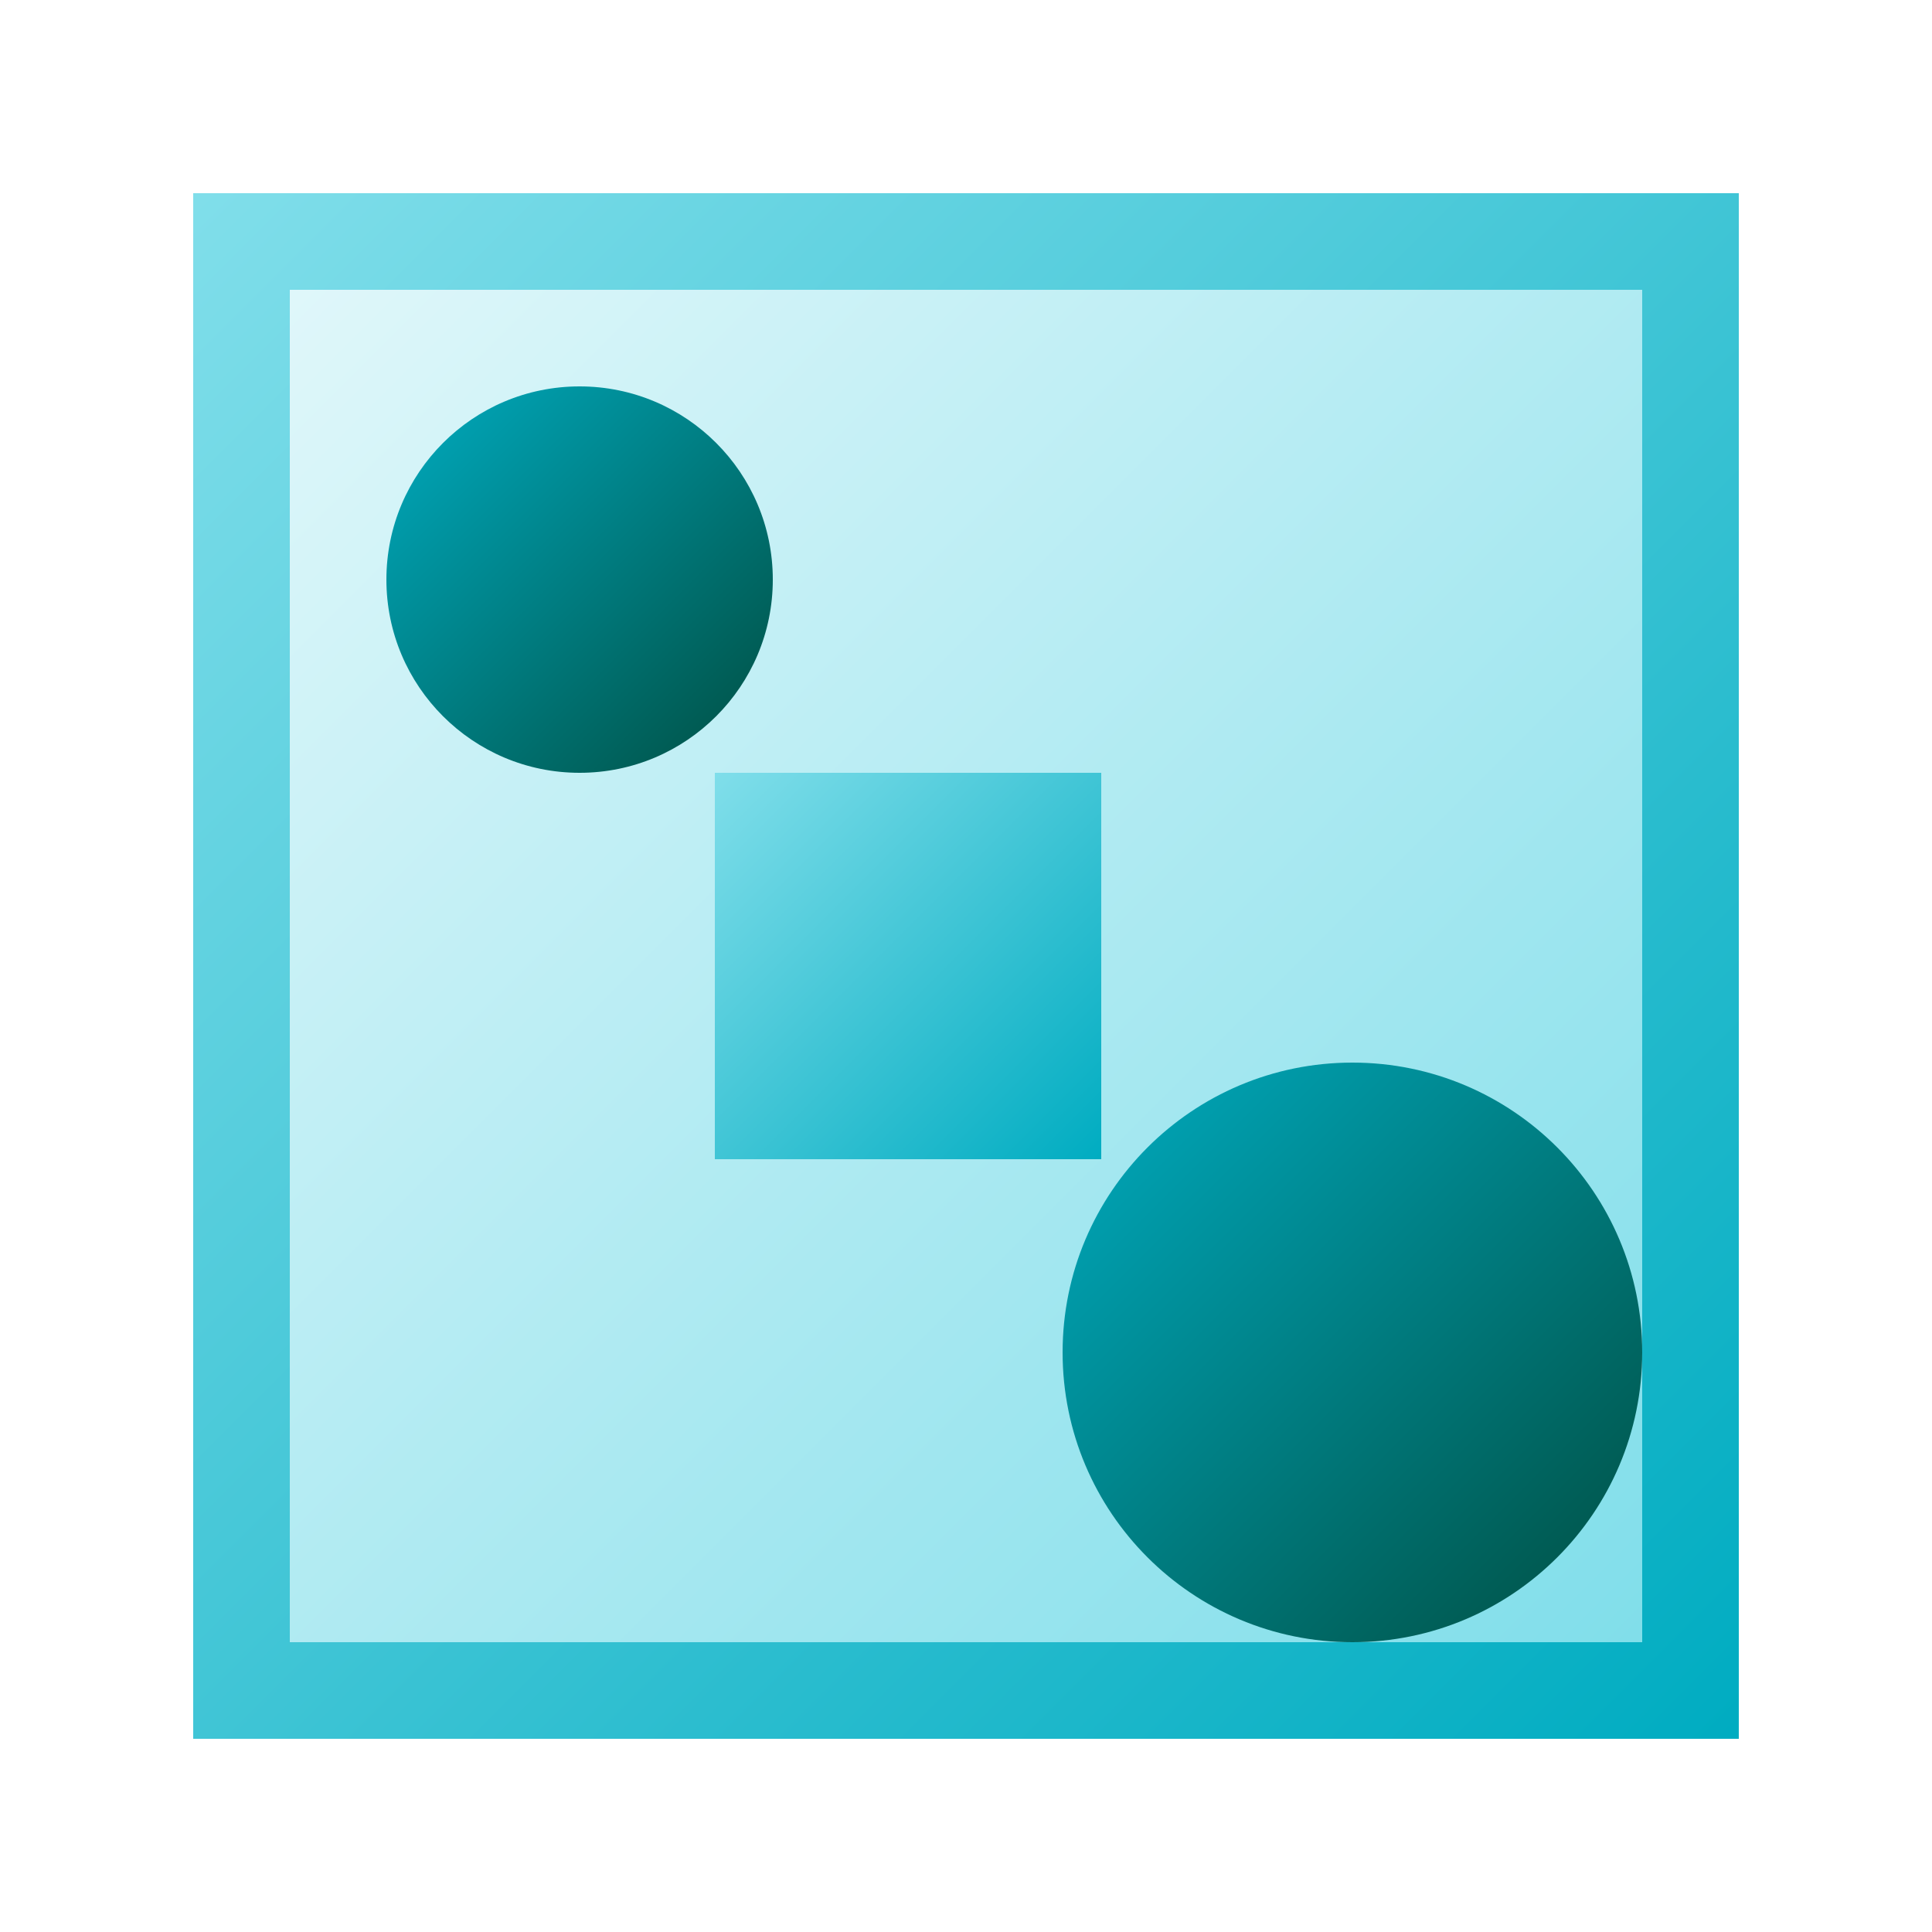
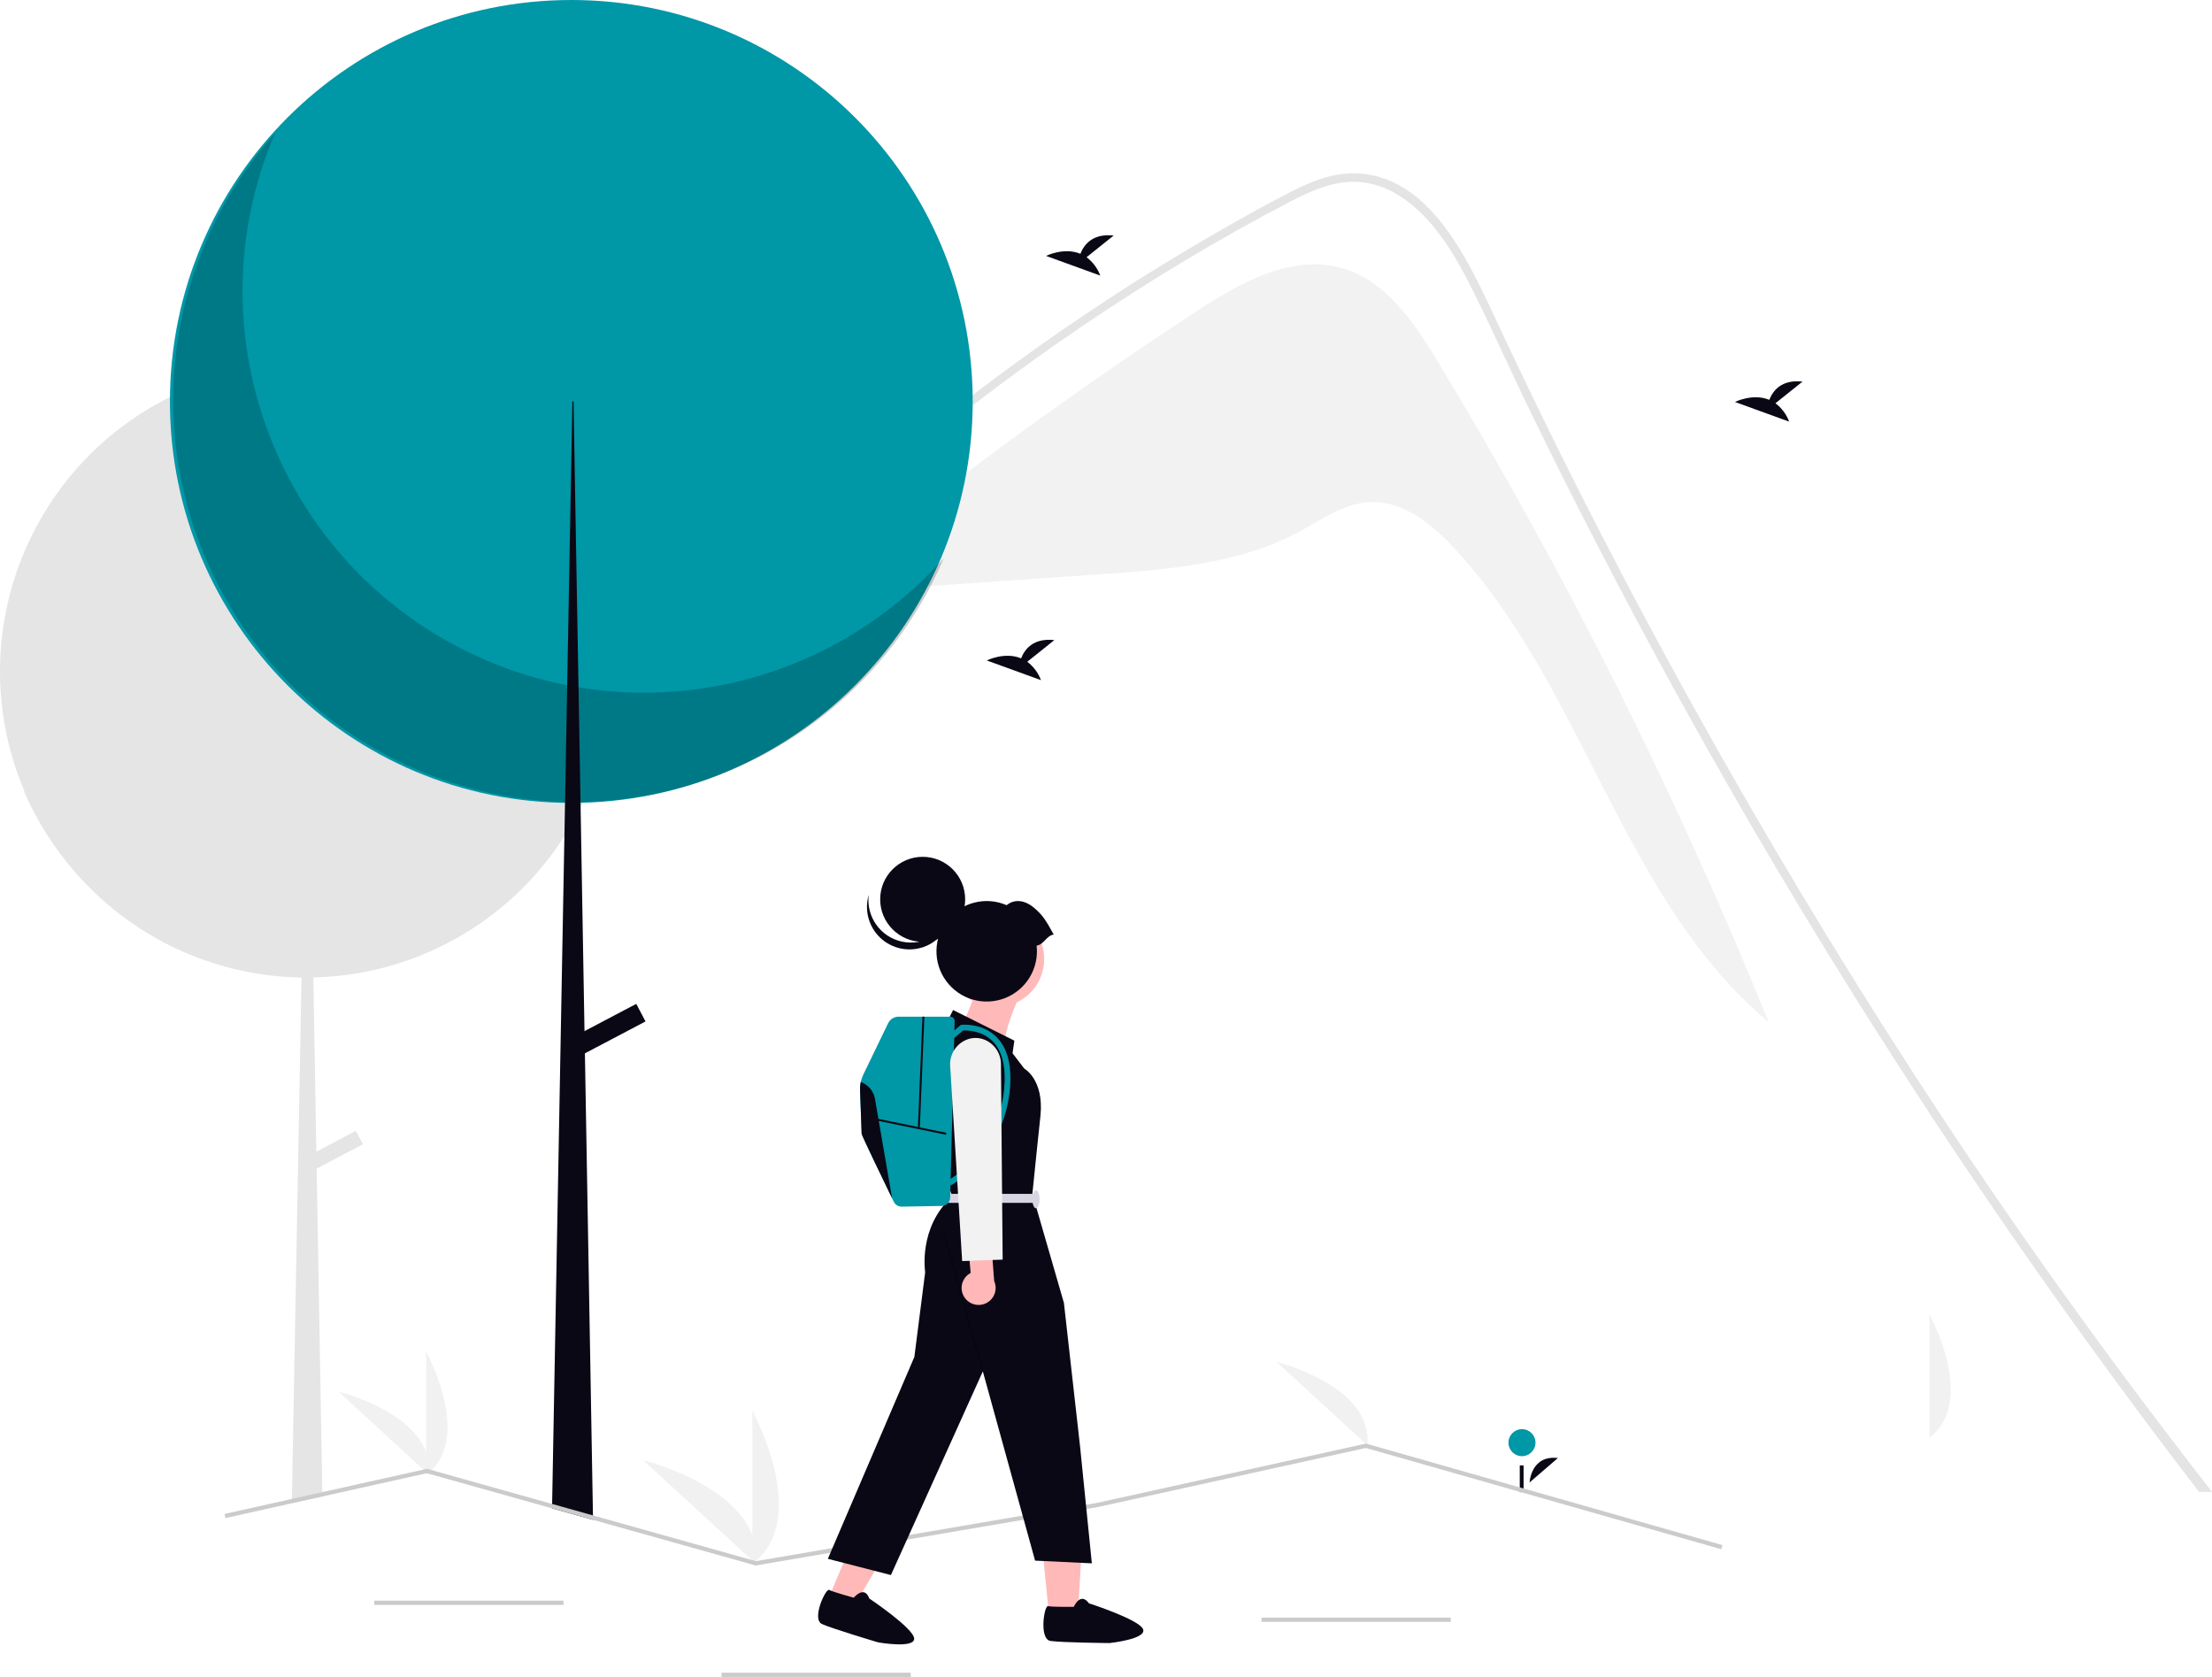
- <svg xmlns="http://www.w3.org/2000/svg" version="1.1" viewBox="0 0 100 100">
-   <defs>
-     <style>
-       .cls-1 {
-         fill: url(#grad1);
-       }
- 
-       .cls-2 {
-         fill: url(#grad2);
-       }
- 
-       .cls-3 {
-         fill: url(#grad3);
-       }
-     </style>
-     <linearGradient id="grad1" x1="0%" y1="0%" x2="100%" y2="100%">
-       <stop offset="0%" style="stop-color:#80deea;stop-opacity:1" />
-       <stop offset="100%" style="stop-color:#00acc1;stop-opacity:1" />
-     </linearGradient>
-     <linearGradient id="grad2" x1="0%" y1="0%" x2="100%" y2="100%">
-       <stop offset="0%" style="stop-color:#e0f7fa;stop-opacity:1" />
-       <stop offset="100%" style="stop-color:#80deea;stop-opacity:1" />
-     </linearGradient>
-     <linearGradient id="grad3" x1="0%" y1="0%" x2="100%" y2="100%">
-       <stop offset="0%" style="stop-color:#00acc1;stop-opacity:1" />
-       <stop offset="100%" style="stop-color:#004d40;stop-opacity:1" />
-     </linearGradient>
-   </defs>
-   <g>
-     <g id="Layer_1">
-       <rect class="cls-1" x="10" y="10" width="80" height="80" />
-       <rect class="cls-2" x="15" y="15" width="70" height="70" />
-       <circle class="cls-3" cx="30" cy="30" r="10" />
-       <circle class="cls-3" cx="70" cy="70" r="15" />
-       <rect class="cls-1" x="37" y="40" width="20" height="20" />
+ <svg xmlns="http://www.w3.org/2000/svg" width="1044.53" height="791.716" viewBox="0 0 1044.53 791.716" role="img" artist="Katerina Limpitsouni" source="https://undraw.co/">
+   <g id="Group_144" data-name="Group 144" transform="translate(-438 -144)">
+     <g id="Group_143" data-name="Group 143" transform="translate(-115.33 -0.142)">
+       <path id="Path_406-3895" data-name="Path 406" d="M727.256,366.754c-11.134-18.414-24.327-38.076-44.989-44.089-23.927-6.963-48.507,6.87-69.356,20.52A2021.019,2021.019,0,0,0,433.051,475.7l.063.715,134.214-9.256c32.323-2.229,65.757-4.766,94.322-20.057,10.839-5.8,21.405-13.553,33.688-14.093,15.26-.671,28.566,9.987,39.023,21.122C796.216,520,814.115,620.727,883.51,678.6A2202.248,2202.248,0,0,0,727.256,366.754Z" transform="translate(505.042 -51.854)" fill="#f2f2f2" />
+       <path id="Path_407-3896" data-name="Path 407" d="M1139.035,913.705h-6.126Q1052.925,809.79,982.393,699.052q-49.257-77.261-93.622-157.513-2.613-4.725-5.212-9.465Q865.2,498.582,847.7,464.641q-15.5-30.051-30.3-60.45c-2.816-5.792-5.56-11.6-8.289-17.435-6.431-13.7-12.732-27.481-19.511-41-6.838-13.661-15-27.888-26.61-38.152a58.328,58.328,0,0,0-4.674-3.775,48.9,48.9,0,0,0-5.778-3.644c-.2-.116-.406-.218-.61-.334a39.728,39.728,0,0,0-15.853-4.573c-11.541-.755-22.183,4.021-32.2,9.218q-25.347,13.218-49.925,27.96A1053.966,1053.966,0,0,0,500.462,444.708l-.363.319A1060.655,1060.655,0,0,0,334.543,628.8c-1.466,2.091-4.921.087-3.44-2q8.71-12.347,17.784-24.418A1063.718,1063.718,0,0,1,502.058,438.045q9.516-8.275,19.25-16.317a1066.25,1066.25,0,0,1,99.923-73.371q15.94-10.343,32.243-20.063,10.8-6.467,21.747-12.674c9.233-5.226,18.51-10.394,27.946-15.229,9.247-4.762,19.061-9.03,29.63-9.189a44.21,44.21,0,0,1,21.834,5.313c.2.116.421.218.624.348a58.176,58.176,0,0,1,11.323,8.275c15.345,14.212,25.609,36.511,33.593,53.627q6.032,12.957,12.209,25.8,23.322,48.8,48.459,96.729,13.436,25.587,27.38,50.956c1.423,2.628,2.874,5.255,4.326,7.868q50.39,91.045,107.109,178.418C1044.556,787.695,1089.154,849.626,1139.035,913.705Z" transform="translate(458.825 -65.229)" fill="#e4e4e4" />
+       <path id="Path_563-3897" data-name="Path 563" d="M930.428,385.006s-7.043,16.363-5.386,18.7-20.3-7.792-20.3-7.792,7.043-16.363,7.043-18.311S930.428,385.006,930.428,385.006Z" transform="translate(103.332 231.562)" fill="#ffb9b9" />
+       <path id="Path_2320-3898" data-name="Path 2320" d="M915.6,754.032s.622-13.027,13.366-11.513" transform="translate(360.014 90)" fill="#090814" />
+       <circle id="Ellipse_422" data-name="Ellipse 422" cx="6.379" cy="6.379" r="6.379" transform="translate(1265.639 818.878)" fill="#0097a7" />
+       <rect id="Rectangle_626" data-name="Rectangle 626" width="1.801" height="12.604" transform="translate(1270.979 835.998)" fill="#090814" />
+       <path id="Path_2321-3899" data-name="Path 2321" d="M482.565,371.062q0,4.785-.31,9.49a143.754,143.754,0,0,1-13.47,52.19c-.06.14-.13.27-.19.4-.36.76-.73,1.52-1.11,2.27a142.036,142.036,0,0,1-7.65,13.5,144.462,144.462,0,0,1-118.56,66.72l1.43,82.24,18.65-9.82,3.33,6.33-21.84,11.5,2.67,152.74.03,2.04-14.42,3.21.03-2.05,4.54-246.18a144.175,144.175,0,0,1-102-44.38c-.91-.94-1.81-1.91-2.69-2.87-.04-.04-.07-.08-.1-.11a144.768,144.768,0,0,1-26.34-40.76c.14.16.29.31.43.47a144.642,144.642,0,0,1,68.58-186.38c.5-.25,1.01-.49,1.51-.74a144.752,144.752,0,0,1,187.53,56.93c.88,1.48,1.73,2.99,2.55,4.51A143.852,143.852,0,0,1,482.565,371.062Z" transform="translate(360.014 90)" fill="#e5e5e5" />
+       <circle id="Ellipse_423" data-name="Ellipse 423" cx="189.539" cy="189.539" r="189.539" transform="translate(633.573 144.142)" fill="#0097a7" />
+       <path id="Path_2322-3900" data-name="Path 2322" d="M323.149,117.084C282,213.344,326.672,324.739,422.933,365.891a189.554,189.554,0,0,0,216.045-48.2c-41.147,96.263-152.54,140.944-248.8,99.8s-140.944-152.54-99.8-248.8a189.556,189.556,0,0,1,32.772-51.6Z" transform="translate(360.014 90)" opacity="0.2" style="isolation: isolate" />
+       <path id="Path_2323-3901" data-name="Path 2323" d="M280.01,717.56l-19.36-5.43.04-2.08,5.8-315.28.29-15.72.01-.46,1.01-55.08,1.47-79.84v-.01l1-54.12h.53l1.02,58.63,1.33,76.31.95,54.15v.4l.04,2.23v.01l1.84,105.55.19,10.49,3.8,218.15Z" transform="translate(553.359 144.142)" fill="#090814" />
+       <rect id="Rectangle_627" data-name="Rectangle 627" width="35.408" height="9.373" transform="translate(822.448 634.589) rotate(-27.766)" fill="#090814" />
+       <rect id="Rectangle_628" data-name="Rectangle 628" width="89.372" height="2" transform="translate(730.028 899.858)" fill="#cbcbcb" />
+       <rect id="Rectangle_629" data-name="Rectangle 629" width="89.372" height="2" transform="translate(894.027 933.858)" fill="#cbcbcb" />
+       <rect id="Rectangle_630" data-name="Rectangle 630" width="89.372" height="2" transform="translate(1149.027 907.858)" fill="#cbcbcb" />
+       <path id="Path_2324-3902" data-name="Path 2324" d="M837.565,736.482V678.308S860.236,719.551,837.565,736.482Z" transform="translate(626.864 86.365)" fill="#f1f1f1" />
+       <path id="Path_2325-3903" data-name="Path 2325" d="M838.965,736.472,796.111,697.13S841.825,708.321,838.965,736.472Z" transform="translate(360.014 90)" fill="#f1f1f1" />
+       <path id="Path_2326-3904" data-name="Path 2326" d="M394.565,750.482V692.308S417.236,733.551,394.565,750.482Z" transform="translate(360.014 90)" fill="#f1f1f1" />
+       <path id="Path_2327-3905" data-name="Path 2327" d="M395.965,750.472,353.111,711.13S398.825,722.321,395.965,750.472Z" transform="translate(360.014 90)" fill="#f1f1f1" />
+       <path id="Path_2328-3906" data-name="Path 2328" d="M548.565,792.482v-72.34S576.757,771.428,548.565,792.482Z" transform="translate(360.014 90)" fill="#f1f1f1" />
+       <path id="Path_2329-3907" data-name="Path 2329" d="M550.306,792.469l-53.29-48.921S553.862,757.463,550.306,792.469Z" transform="translate(360.014 90)" fill="#f1f1f1" />
+       <path id="Path_2330-3908" data-name="Path 2330" d="M813.31,729.49l-.55,1.93-167.83-47.8L518.5,711.49,356.81,739.11l-.22-.06-76.58-21.49-19.36-5.43-59.13-16.6L152.2,706.52l-14.42,3.21-31.35,6.99-.43-1.95,31.81-7.09,14.36-3.2,49.41-11.01.24.06,58.87,16.52,19.28,5.41,76.94,21.6,161.2-27.53,126.88-27.97.25.06Z" transform="translate(553.359 144.142)" fill="#cbcbcb" />
+       <path id="Path_2331-3909" data-name="Path 2331" d="M706.4,175.579l12.795-10.233c-9.94-1.1-14.024,4.324-15.7,8.615-7.765-3.224-16.219,1-16.219,1l25.6,9.294a19.372,19.372,0,0,0-6.481-8.677Z" transform="translate(360.014 90)" fill="#090814" />
+       <path id="Path_2332-3910" data-name="Path 2332" d="M236.4,171.579l12.795-10.233c-9.94-1.1-14.024,4.324-15.7,8.615-7.765-3.224-16.219,1-16.219,1l25.6,9.294a19.372,19.372,0,0,0-6.481-8.677Z" transform="translate(1155.317 162.953)" fill="#090814" />
+       <path id="Path_2333-3911" data-name="Path 2333" d="M678.4,366.579l12.795-10.233c-9.94-1.1-14.024,4.324-15.7,8.615-7.765-3.224-16.219,1-16.219,1l25.6,9.294a19.372,19.372,0,0,0-6.481-8.677Z" transform="translate(360.014 90)" fill="#090814" />
+       <path id="Path_2334-3912" data-name="Path 2334" d="M398.156,756.7l12.275,4.03,23.432-39.927-18.117-5.949Z" transform="translate(547.437 139.618)" fill="#ffb9b9" />
+       <path id="Path_2336-3913" data-name="Path 2336" d="M494.157,762.733h13.534l2.464-40.237-19.955.611Z" transform="translate(554.548 144.142)" fill="#ffb9b9" />
+       <path id="Path_2338-3914" data-name="Path 2338" d="M639.975,537.805l3.4-6.807,28.931,14.466-.851,5.956,5.531,7.233s9.36,5.106,7.658,22.124l-1.7,16.167-2.127,20.848,14.891,51.481,7.658,68.074,5.531,54.884-26.8-1.276-24.677-89.347-43.4,96.154L584.24,790.1l40.844-95.3,5.106-39.993s-3.4-21.273,12.764-35.739L640.4,611.41v-9.437l-8.509-45.022Z" transform="translate(360.014 90)" fill="#090814" />
+       <rect id="Rectangle_631" data-name="Rectangle 631" width="1" height="68.961" transform="translate(998.231 725.372) rotate(-15.751)" opacity="0.2" />
+       <rect id="Rectangle_632" data-name="Rectangle 632" width="41.695" height="4.255" transform="translate(1042.535 712.046) rotate(180)" fill="#d6d6e3" />
+       <ellipse id="Ellipse_424" data-name="Ellipse 424" cx="1.702" cy="4.255" rx="1.702" ry="4.255" transform="translate(1040.834 706.09)" fill="#d6d6e3" />
+       <circle id="Ellipse_425" data-name="Ellipse 425" cx="22.682" cy="22.682" r="22.682" transform="translate(992.949 605.923) rotate(-61.337)" fill="#ffb9b9" />
+       <circle id="Ellipse_426" data-name="Ellipse 426" cx="20.066" cy="20.066" r="20.066" transform="translate(968.959 548.669)" fill="#090814" />
+       <path id="Path_2339-3915" data-name="Path 2339" d="M603.546,476.586a20.067,20.067,0,1,0,39.143,8.229,20.067,20.067,0,0,1-39.143-8.229Z" transform="translate(360.014 90)" fill="#090814" />
+       <path id="Path_2340-3916" data-name="Path 2340" d="M682.818,500.6a23.724,23.724,0,1,1-14.157-19.1c3.963-3.2,8.875-2.205,12.87,1.167,4.517,3.814,5.857,6.433,9.36,12.7C687.446,495.857,686.263,500.117,682.818,500.6Z" transform="translate(360.014 90)" fill="#090814" />
+       <path id="Path_2341-3917" data-name="Path 2341" d="M599.444,568.812c.254,6.722.757,19.953.757,20.628,0,.712,10.031,21.48,14.364,30.419v0c.308.63.585,1.2.83,1.7a4.028,4.028,0,0,0,3.7,2.275l18.937-.34A4.036,4.036,0,0,0,642,619.569l2.112-83.315a2.06,2.06,0,0,0-2.058-2.112H617.634a5.491,5.491,0,0,0-4.941,3.1l-11.721,24.25a15.5,15.5,0,0,0-1.528,7.32Z" transform="translate(360.014 90)" fill="#0097a7" />
+       <path id="Path_2342-3918" data-name="Path 2342" d="M642.331,613.852a54.233,54.233,0,0,0,12.939-10.936,60.009,60.009,0,0,0,14.955-34.888c.963-11.072-1.234-19.3-6.53-24.463-6.732-6.559-15.894-5.606-16.281-5.562l-.41.046L640.8,543.3l1.757,2.076,5.555-4.7c1.7-.085,8.641-.1,13.712,4.856,4.667,4.565,6.584,12.054,5.7,22.258a57.309,57.309,0,0,1-14.208,33.237,52.654,52.654,0,0,1-12.29,10.44Z" transform="translate(360.014 90)" fill="#0097a7" />
+       <rect id="Rectangle_633" data-name="Rectangle 633" width="0.906" height="33.78" transform="matrix(0.201, -0.98, 0.98, 0.201, 966.918, 673.086)" fill="#090814" />
+       <rect id="Rectangle_634" data-name="Rectangle 634" width="52.695" height="0.907" transform="matrix(0.041, -0.999, 0.999, 0.041, 986.763, 676.77)" fill="#090814" />
+       <path id="Path_2343-3919" data-name="Path 2343" d="M599.444,568.812c.254,6.722.757,19.953.757,20.628,0,.712,10.031,21.48,14.364,30.419l-8.077-46.9a10.338,10.338,0,0,0-6.713-7.973,15.215,15.215,0,0,0-.331,3.826Z" transform="translate(360.014 90)" fill="#090814" />
+       <path id="Path_2344-3920" data-name="Path 2344" d="M649.07,667.1a7.979,7.979,0,0,1,2.6-11.956l-1.642-18.16,10.792-3.689,1.958,25.677a8.022,8.022,0,0,1-13.7,8.128Z" transform="translate(360.014 90)" fill="#ffb7b7" />
+       <path id="Path_2345-3921" data-name="Path 2345" d="M642.006,557.5a12.45,12.45,0,0,1,8.422-12.742,11.309,11.309,0,0,1,7.113.006,12.448,12.448,0,0,1,8.433,11.849l.809,92.222-19.123.693Z" transform="translate(360.014 90)" fill="#f2f2f2" />
+       <path id="Path_633-3922" data-name="Path 633" d="M761.86,593.413s-10.248-.588-12.057-1.176-5.425,15.293,0,16.469,27.73,2.941,27.73,2.941,17.482-.588,16.276-5.294-24.716-14.116-24.716-14.116S766.08,586.354,761.86,593.413Z" transform="matrix(0.998, -0.07, 0.07, 0.998, 258.477, 363.874)" fill="#090814" />
+       <path id="Path_2346-3923" data-name="Path 2346" d="M761.86,593.413s-10.248-.588-12.057-1.176-5.425,15.293,0,16.469,27.73,2.941,27.73,2.941,17.482-.588,16.276-5.294-24.716-14.116-24.716-14.116S766.08,586.354,761.86,593.413Z" transform="matrix(0.978, 0.208, -0.208, 0.978, 334.789, 159.622)" fill="#090814" />
    </g>
  </g>
</svg>
